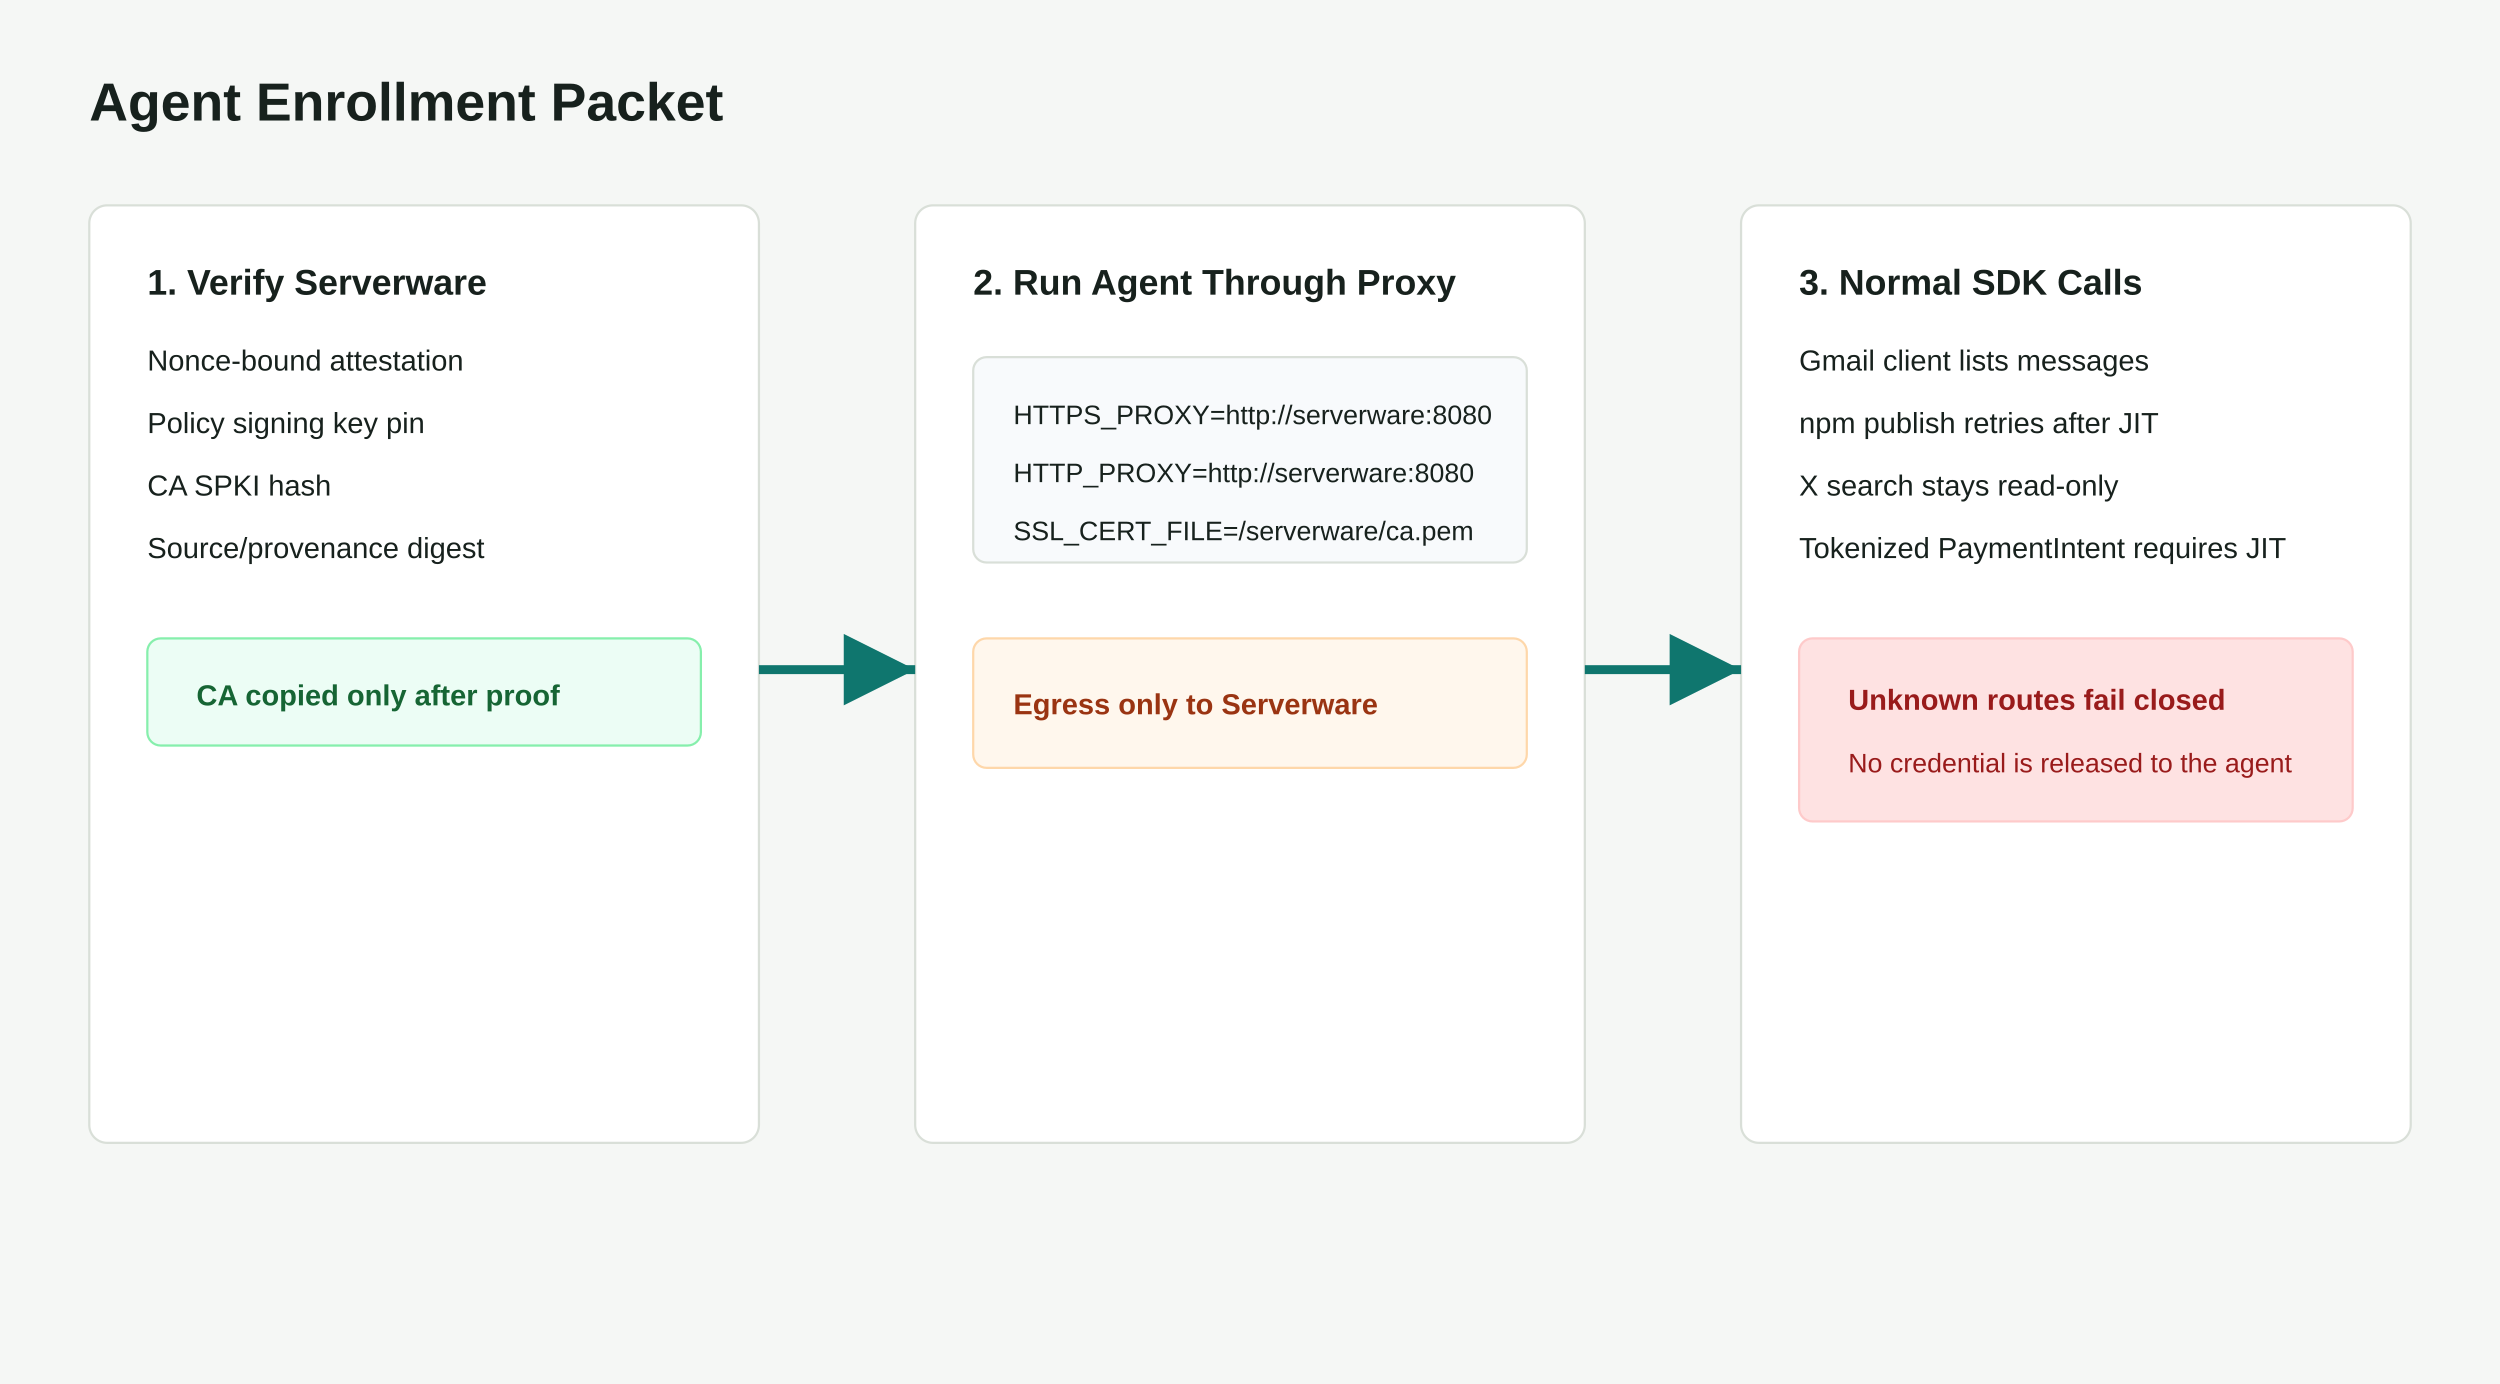
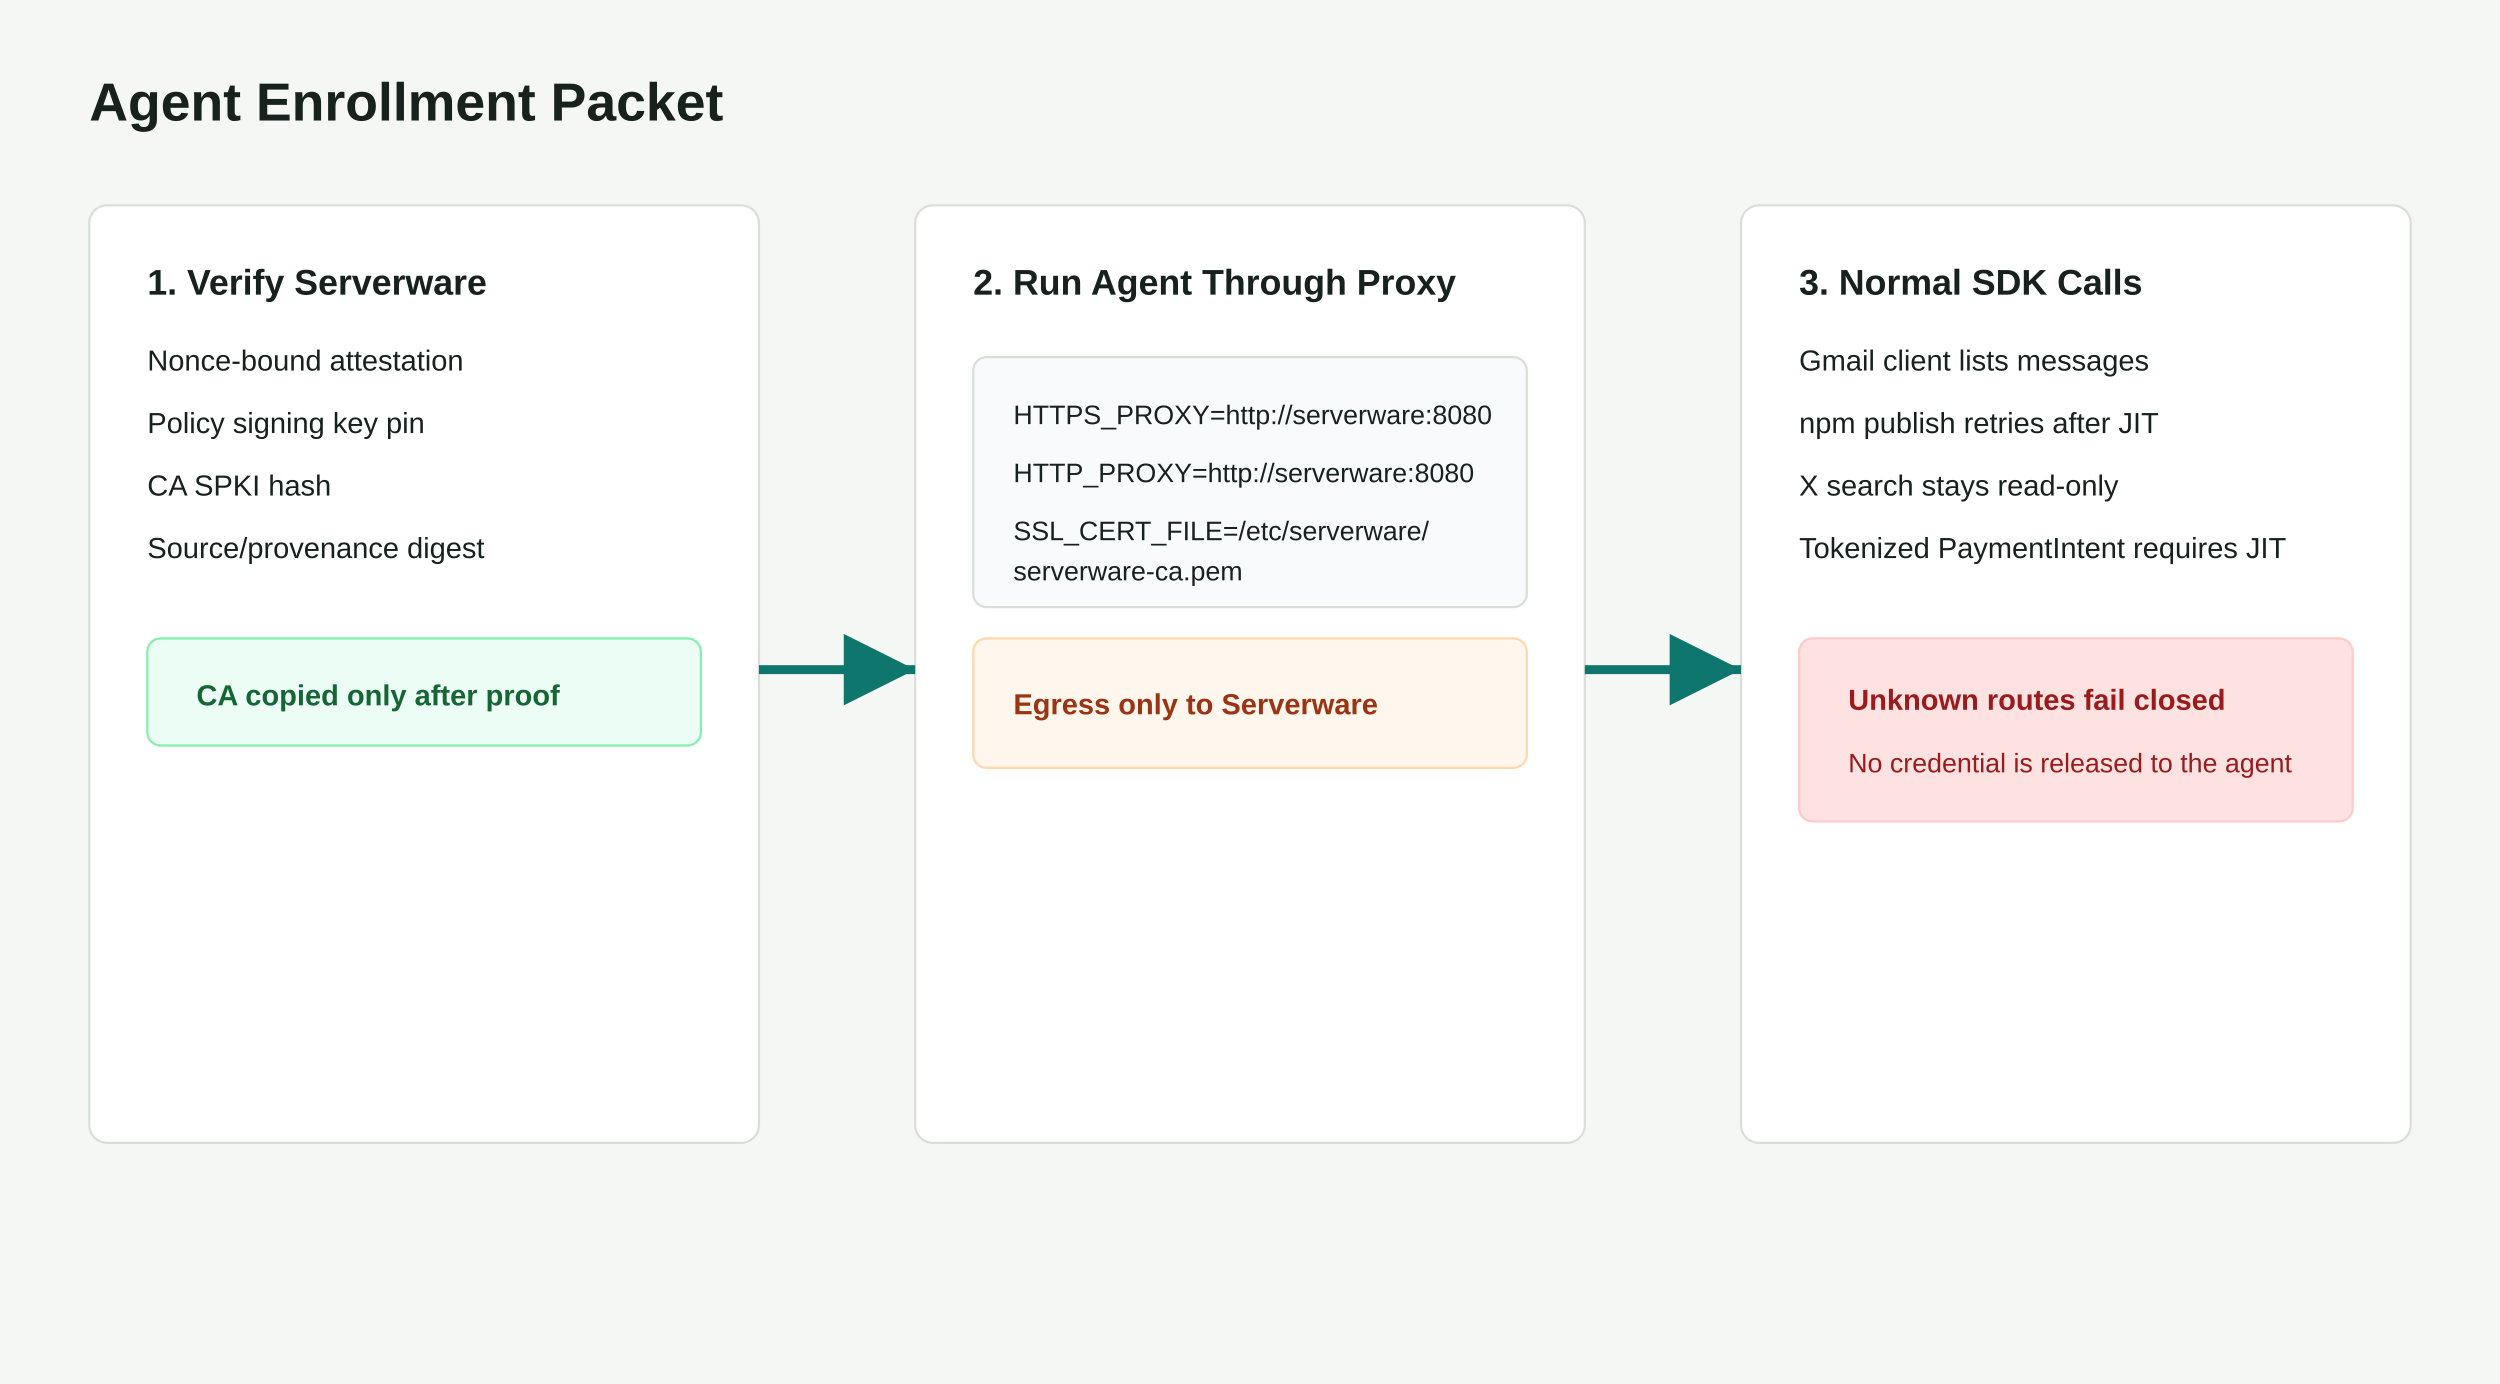
<svg xmlns="http://www.w3.org/2000/svg" width="1120" height="620" viewBox="0 0 1120 620" role="img" aria-labelledby="title desc">
  <rect width="1120" height="620" fill="#f5f7f5" />
  <text x="40" y="54" font-family="Arial, sans-serif" font-size="24" font-weight="700" fill="#17211d">Agent Enrollment Packet</text>
  <rect x="40" y="92" width="300" height="420" rx="8" fill="#ffffff" stroke="#d9dfd8" />
  <text x="66" y="132" font-family="Arial, sans-serif" font-size="16" font-weight="700" fill="#17211d">1. Verify Serverware</text>
  <text x="66" y="166" font-family="Arial, sans-serif" font-size="13" fill="#17211d">Nonce-bound attestation</text>
  <text x="66" y="194" font-family="Arial, sans-serif" font-size="13" fill="#17211d">Policy signing key pin</text>
  <text x="66" y="222" font-family="Arial, sans-serif" font-size="13" fill="#17211d">CA SPKI hash</text>
  <text x="66" y="250" font-family="Arial, sans-serif" font-size="13" fill="#17211d">Source/provenance digest</text>
  <rect x="66" y="286" width="248" height="48" rx="6" fill="#ecfdf5" stroke="#86efac" />
  <text x="88" y="316" font-family="Arial, sans-serif" font-size="13" font-weight="700" fill="#166534">CA copied only after proof</text>
  <rect x="410" y="92" width="300" height="420" rx="8" fill="#ffffff" stroke="#d9dfd8" />
  <text x="436" y="132" font-family="Arial, sans-serif" font-size="16" font-weight="700" fill="#17211d">2. Run Agent Through Proxy</text>
-   <rect x="436" y="160" width="248" height="92" rx="6" fill="#f8fafc" stroke="#d9dfd8" />
+   <rect x="436" y="160" width="248" height="112" rx="6" fill="#f8fafc" stroke="#d9dfd8" />
  <text x="454" y="190" font-family="Arial, sans-serif" font-size="12" fill="#17211d">HTTPS_PROXY=http://serverware:8080</text>
  <text x="454" y="216" font-family="Arial, sans-serif" font-size="12" fill="#17211d">HTTP_PROXY=http://serverware:8080</text>
-   <text x="454" y="242" font-family="Arial, sans-serif" font-size="12" fill="#17211d">SSL_CERT_FILE=/serverware/ca.pem</text>
+   <text x="454" y="242" font-family="Arial, sans-serif" font-size="12" fill="#17211d">SSL_CERT_FILE=/etc/serverware/</text>
+   <text x="454" y="260" font-family="Arial, sans-serif" font-size="12" fill="#17211d">serverware-ca.pem</text>
  <rect x="436" y="286" width="248" height="58" rx="6" fill="#fff7ed" stroke="#fed7aa" />
  <text x="454" y="320" font-family="Arial, sans-serif" font-size="13" font-weight="700" fill="#9a3412">Egress only to Serverware</text>
  <rect x="780" y="92" width="300" height="420" rx="8" fill="#ffffff" stroke="#d9dfd8" />
  <text x="806" y="132" font-family="Arial, sans-serif" font-size="16" font-weight="700" fill="#17211d">3. Normal SDK Calls</text>
  <text x="806" y="166" font-family="Arial, sans-serif" font-size="13" fill="#17211d">Gmail client lists messages</text>
  <text x="806" y="194" font-family="Arial, sans-serif" font-size="13" fill="#17211d">npm publish retries after JIT</text>
  <text x="806" y="222" font-family="Arial, sans-serif" font-size="13" fill="#17211d">X search stays read-only</text>
  <text x="806" y="250" font-family="Arial, sans-serif" font-size="13" fill="#17211d">Tokenized PaymentIntent requires JIT</text>
  <rect x="806" y="286" width="248" height="82" rx="6" fill="#fee2e2" stroke="#fecaca" />
  <text x="828" y="318" font-family="Arial, sans-serif" font-size="13" font-weight="700" fill="#991b1b">Unknown routes fail closed</text>
  <text x="828" y="346" font-family="Arial, sans-serif" font-size="12" fill="#991b1b">No credential is released to the agent</text>
  <path d="M340 300 L410 300" stroke="#0f766e" stroke-width="4" marker-end="url(#arrow)" />
  <path d="M710 300 L780 300" stroke="#0f766e" stroke-width="4" marker-end="url(#arrow)" />
  <defs>
    <marker id="arrow" markerWidth="12" markerHeight="12" refX="10" refY="6" orient="auto">
      <path d="M2 2 L10 6 L2 10 Z" fill="#0f766e" />
    </marker>
  </defs>
</svg>
